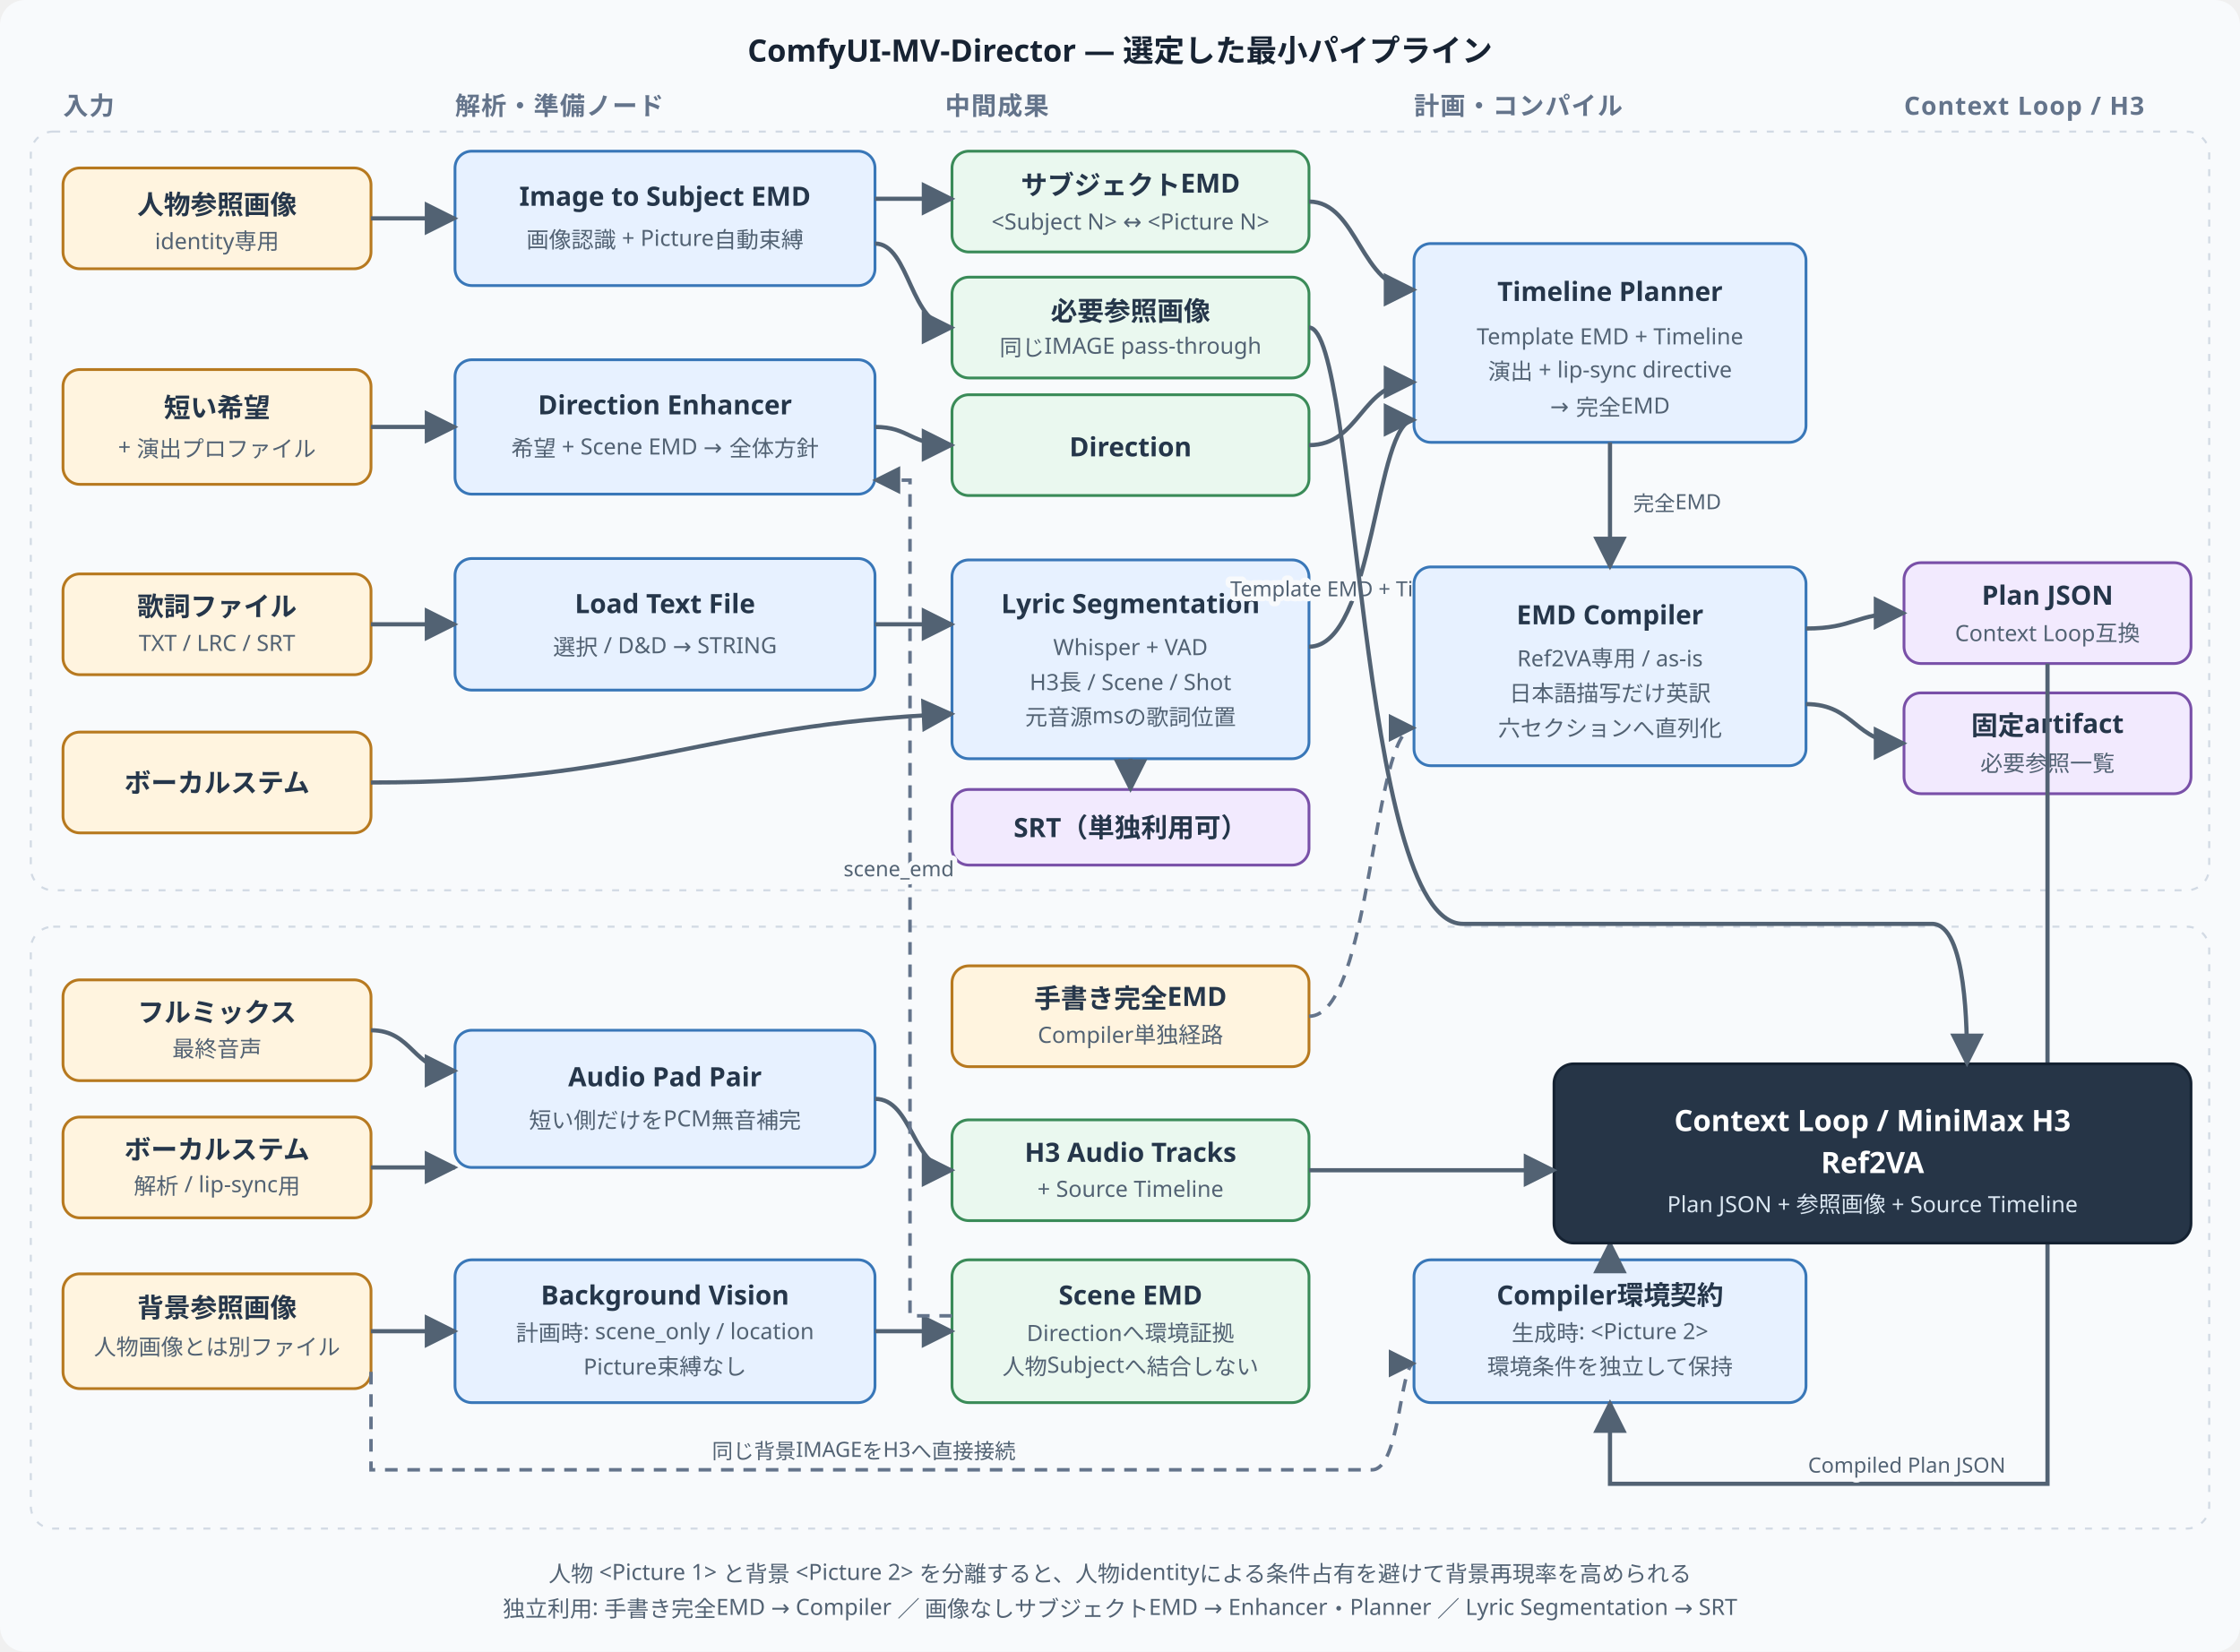
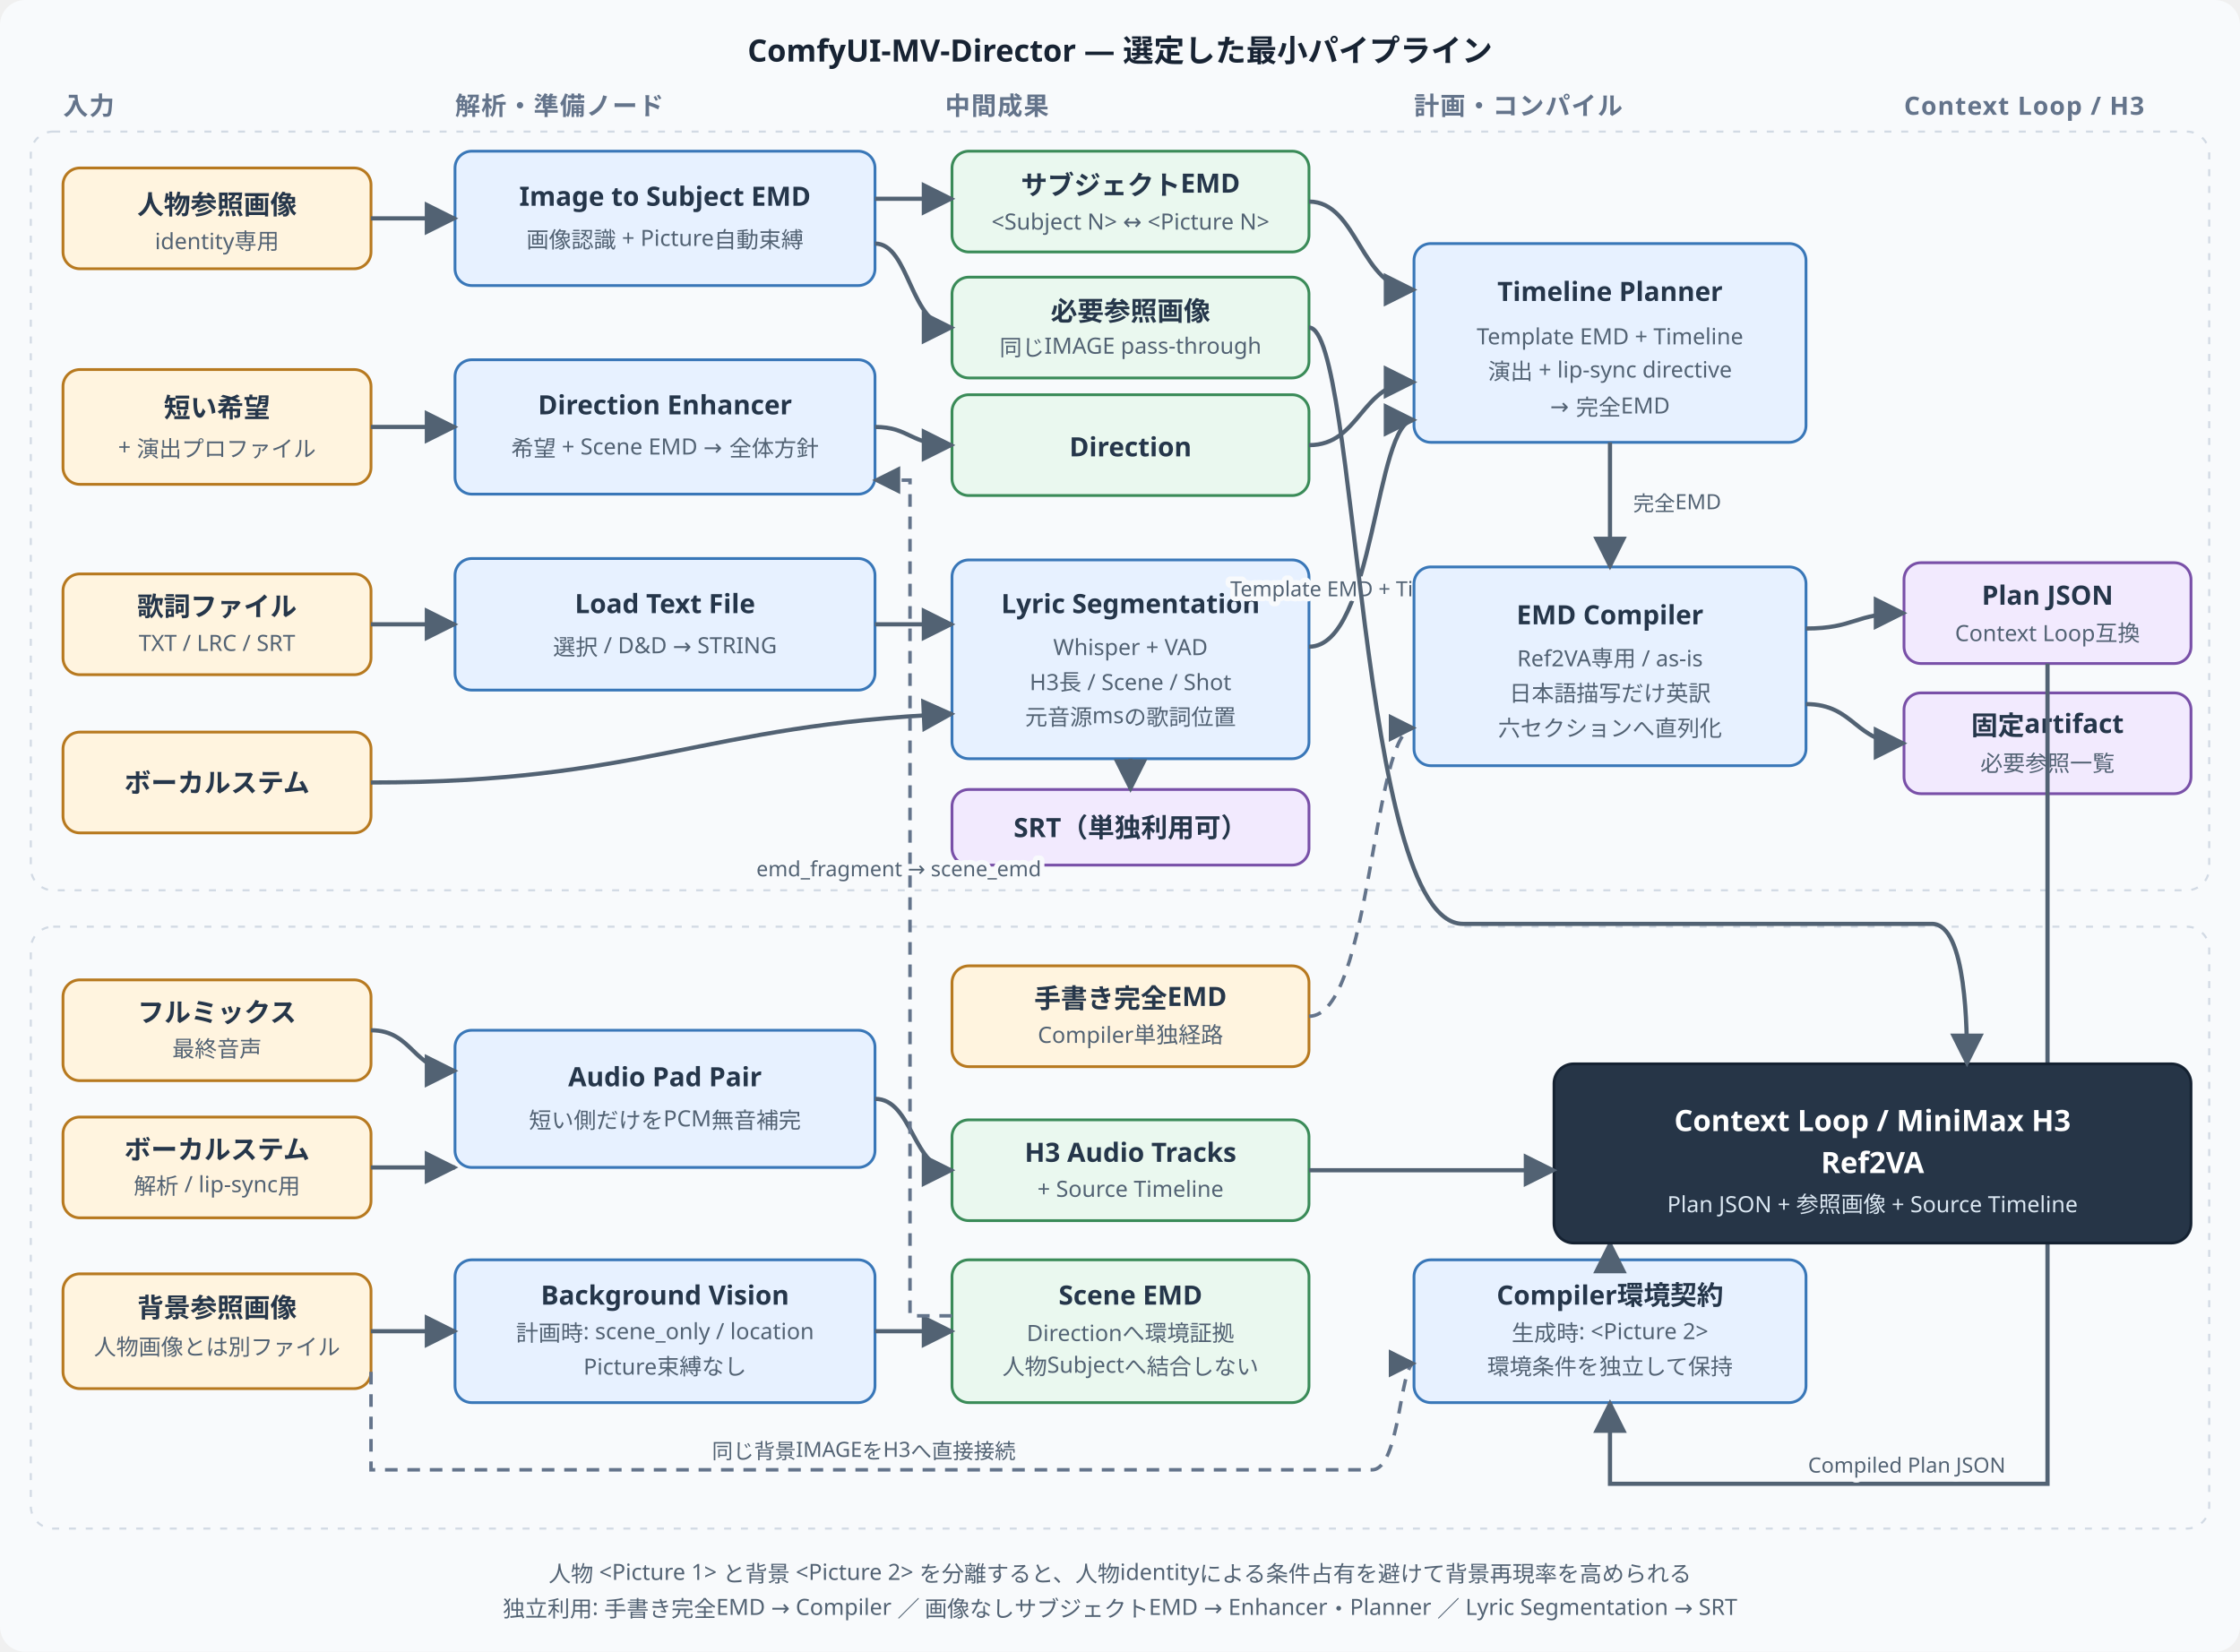
<svg xmlns="http://www.w3.org/2000/svg" width="1600" height="1180" viewBox="0 0 1600 1180" role="img" aria-labelledby="title description">
  <defs>
    <marker id="arrow" viewBox="0 0 10 10" refX="9" refY="5" markerWidth="8" markerHeight="8" orient="auto-start-reverse">
      <path d="M 0 0 L 10 5 L 0 10 z" fill="#526273" />
    </marker>
    <style>
      .canvas { fill: #f8fafc; }
      .lane { fill: #64748b; font: 600 18px "Yu Gothic UI", "Noto Sans JP", sans-serif; letter-spacing: .04em; }
      .node { fill: #e7f1ff; stroke: #3977b8; stroke-width: 2; }
      .input { fill: #fff4df; stroke: #b7791f; stroke-width: 2; }
      .artifact { fill: #eaf8ef; stroke: #3a8b58; stroke-width: 2; }
      .output { fill: #f2eafe; stroke: #7950a8; stroke-width: 2; }
      .target { fill: #263547; stroke: #152232; stroke-width: 2; }
      .title { fill: #172333; font: 700 22px "Yu Gothic UI", "Noto Sans JP", sans-serif; text-anchor: middle; }
      .label { fill: #25364a; font: 600 19px "Yu Gothic UI", "Noto Sans JP", sans-serif; text-anchor: middle; }
      .small { fill: #526273; font: 500 16px "Yu Gothic UI", "Noto Sans JP", sans-serif; text-anchor: middle; }
      .target-label { fill: #ffffff; font: 700 21px "Yu Gothic UI", "Noto Sans JP", sans-serif; text-anchor: middle; }
      .target-small { fill: #dbe7f2; font: 500 16px "Yu Gothic UI", "Noto Sans JP", sans-serif; text-anchor: middle; }
      .edge { fill: none; stroke: #526273; stroke-width: 3; marker-end: url(#arrow); }
      .edge-dashed { fill: none; stroke: #64748b; stroke-width: 2.5; stroke-dasharray: 9 7; marker-end: url(#arrow); }
      .edge-label { fill: #526273; font: 500 15px "Yu Gothic UI", "Noto Sans JP", sans-serif; text-anchor: middle; paint-order: stroke; stroke: #f8fafc; stroke-width: 7; stroke-linejoin: round; }
      .section { fill: none; stroke: #d2dae4; stroke-width: 1.5; stroke-dasharray: 5 7; }
    </style>
  </defs>
  <rect class="canvas" x="0" y="0" width="1600" height="1180" rx="18" />
  <text class="title" x="800" y="44">ComfyUI-MV-Director — 選定した最小パイプライン</text>
  <text class="lane" x="45" y="82">入力</text>
  <text class="lane" x="325" y="82">解析・準備ノード</text>
  <text class="lane" x="675" y="82">中間成果</text>
  <text class="lane" x="1010" y="82">計画・コンパイル</text>
  <text class="lane" x="1360" y="82">Context Loop / H3</text>
  <rect class="section" x="22" y="94" width="1556" height="542" rx="16" />
  <rect class="section" x="22" y="662" width="1556" height="430" rx="16" />
  <rect class="input" x="45" y="120" width="220" height="72" rx="12" />
  <text class="label" x="155" y="153">人物参照画像</text>
  <text class="small" x="155" y="178">identity専用</text>
  <rect class="node" x="325" y="108" width="300" height="96" rx="12" />
  <text class="label" x="475" y="147">Image to Subject EMD</text>
  <text class="small" x="475" y="177">画像認識 + Picture自動束縛</text>
  <rect class="artifact" x="680" y="108" width="255" height="72" rx="12" />
  <text class="label" x="807.5" y="139">サブジェクトEMD</text>
  <text class="small" x="807.5" y="164">&lt;Subject N&gt; ↔ &lt;Picture N&gt;</text>
  <rect class="artifact" x="680" y="198" width="255" height="72" rx="12" />
  <text class="label" x="807.5" y="229">必要参照画像</text>
  <text class="small" x="807.5" y="254">同じIMAGE pass-through</text>
  <path class="edge" d="M265 156 H325" />
  <path class="edge" d="M625 142 H680" />
  <path class="edge" d="M625 174 C650 174 650 234 680 234" />
  <rect class="input" x="45" y="264" width="220" height="82" rx="12" />
  <text class="label" x="155" y="298">短い希望</text>
  <text class="small" x="155" y="325">+ 演出プロファイル</text>
  <rect class="node" x="325" y="257" width="300" height="96" rx="12" />
  <text class="label" x="475" y="296">Direction Enhancer</text>
  <text class="small" x="475" y="326">希望 + Scene EMD → 全体方針</text>
  <rect class="artifact" x="680" y="282" width="255" height="72" rx="12" />
  <text class="label" x="807.5" y="326">Direction</text>
  <path class="edge" d="M265 305 H325" />
  <path class="edge" d="M625 305 C650 305 650 318 680 318" />
  <rect class="input" x="45" y="410" width="220" height="72" rx="12" />
  <text class="label" x="155" y="440">歌詞ファイル</text>
  <text class="small" x="155" y="465">TXT / LRC / SRT</text>
  <rect class="node" x="325" y="399" width="300" height="94" rx="12" />
  <text class="label" x="475" y="438">Load Text File</text>
  <text class="small" x="475" y="468">選択 / D&amp;D → STRING</text>
  <rect class="input" x="45" y="523" width="220" height="72" rx="12" />
  <text class="label" x="155" y="566">ボーカルステム</text>
  <rect class="node" x="680" y="400" width="255" height="142" rx="12" />
  <text class="label" x="807.5" y="438">Lyric Segmentation</text>
  <text class="small" x="807.5" y="468">Whisper + VAD</text>
  <text class="small" x="807.5" y="493">H3長 / Scene / Shot</text>
  <text class="small" x="807.5" y="518">元音源msの歌詞位置</text>
  <rect class="output" x="680" y="564" width="255" height="54" rx="12" />
  <text class="label" x="807.5" y="598">SRT（単独利用可）</text>
  <path class="edge" d="M265 446 H325" />
  <path class="edge" d="M625 446 H680" />
  <path class="edge" d="M265 559 C460 559 500 518 680 510" />
  <path class="edge" d="M807.5 542 V564" />
  <rect class="node" x="1010" y="174" width="280" height="142" rx="12" />
  <text class="label" x="1150" y="215">Timeline Planner</text>
  <text class="small" x="1150" y="246">Template EMD + Timeline</text>
  <text class="small" x="1150" y="271">演出 + lip-sync directive</text>
  <text class="small" x="1150" y="296">→ 完全EMD</text>
  <path class="edge" d="M935 144 C970 144 972 207 1010 207" />
  <path class="edge" d="M935 318 C972 318 972 273 1010 273" />
  <path class="edge" d="M935 462 C982 462 982 300 1010 300" />
  <text class="edge-label" x="968" y="426">Template EMD + Timeline</text>
  <rect class="input" x="680" y="690" width="255" height="72" rx="12" />
  <text class="label" x="807.5" y="720">手書き完全EMD</text>
  <text class="small" x="807.5" y="745">Compiler単独経路</text>
  <rect class="node" x="1010" y="405" width="280" height="142" rx="12" />
  <text class="label" x="1150" y="446">EMD Compiler</text>
  <text class="small" x="1150" y="476">Ref2VA専用 / as-is</text>
  <text class="small" x="1150" y="501">日本語描写だけ英訳</text>
  <text class="small" x="1150" y="526">六セクションへ直列化</text>
  <path class="edge" d="M1150 316 V405" />
  <text class="edge-label" x="1198" y="365">完全EMD</text>
  <path class="edge-dashed" d="M935 726 C980 726 980 520 1010 520" />
  <rect class="output" x="1360" y="402" width="205" height="72" rx="12" />
  <text class="label" x="1462.5" y="432">Plan JSON</text>
  <text class="small" x="1462.5" y="458">Context Loop互換</text>
  <rect class="output" x="1360" y="495" width="205" height="72" rx="12" />
  <text class="label" x="1462.5" y="525">固定artifact</text>
  <text class="small" x="1462.5" y="551">必要参照一覧</text>
  <path class="edge" d="M1290 449 C1325 449 1325 438 1360 438" />
  <path class="edge" d="M1290 503 C1325 503 1325 531 1360 531" />
  <rect class="input" x="45" y="700" width="220" height="72" rx="12" />
  <text class="label" x="155" y="730">フルミックス</text>
  <text class="small" x="155" y="755">最終音声</text>
  <rect class="input" x="45" y="798" width="220" height="72" rx="12" />
  <text class="label" x="155" y="828">ボーカルステム</text>
  <text class="small" x="155" y="853">解析 / lip-sync用</text>
  <rect class="node" x="325" y="736" width="300" height="98" rx="12" />
  <text class="label" x="475" y="776">Audio Pad Pair</text>
  <text class="small" x="475" y="806">短い側だけをPCM無音補完</text>
  <rect class="artifact" x="680" y="800" width="255" height="72" rx="12" />
  <text class="label" x="807.5" y="830">H3 Audio Tracks</text>
  <text class="small" x="807.5" y="855">+ Source Timeline</text>
  <path class="edge" d="M265 736 C295 736 295 765 325 765" />
  <path class="edge" d="M265 834 H325" />
  <path class="edge" d="M625 785 C652 785 652 836 680 836" />
  <rect class="input" x="45" y="910" width="220" height="82" rx="12" />
  <text class="label" x="155" y="941">背景参照画像</text>
  <text class="small" x="155" y="968">人物画像とは別ファイル</text>
  <rect class="node" x="325" y="900" width="300" height="102" rx="12" />
  <text class="label" x="475" y="932">Background Vision</text>
  <text class="small" x="475" y="958">計画時: scene_only / location</text>
  <text class="small" x="475" y="982">Picture束縛なし</text>
  <rect class="artifact" x="680" y="900" width="255" height="102" rx="12" />
  <text class="label" x="807.5" y="932">Scene EMD</text>
  <text class="small" x="807.5" y="958">Directionへ環境証拠</text>
  <text class="small" x="807.5" y="982">人物Subjectへ結合しない</text>
  <rect class="node" x="1010" y="900" width="280" height="102" rx="12" />
  <text class="label" x="1150" y="932">Compiler環境契約</text>
  <text class="small" x="1150" y="958">生成時: &lt;Picture 2&gt;</text>
  <text class="small" x="1150" y="982">環境条件を独立して保持</text>
  <path class="edge" d="M265 951 H325" />
  <path class="edge" d="M625 951 H680" />
  <path class="edge-dashed" d="M680 940 H650 V343 H625" />
-   <text class="edge-label" x="642" y="626">scene_emd</text>
+   <text class="edge-label" x="642" y="626">emd_fragment → scene_emd</text>
  <path class="edge-dashed" d="M265 980 V1050 H980 C1000 1050 1000 974 1010 974" />
  <text class="edge-label" x="617" y="1042">同じ背景IMAGEをH3へ直接接続</text>
  <path class="edge" d="M1462.5 474 V1060 H1150 V1002" />
  <text class="edge-label" x="1362" y="1052">Compiled Plan JSON</text>
  <path class="edge" d="M1150 900 V888" />
  <rect class="target" x="1110" y="760" width="455" height="128" rx="14" />
  <text class="target-label" x="1337.5" y="808">Context Loop / MiniMax H3</text>
  <text class="target-label" x="1337.5" y="838">Ref2VA</text>
  <text class="target-small" x="1337.5" y="866">Plan JSON + 参照画像 + Source Timeline</text>
  <path class="edge" d="M935 234 C970 234 970 660 1045 660 H1380 C1405 660 1405 738 1405 760" />
  <path class="edge" d="M935 836 H1110" />
  <text class="small" x="800" y="1130">人物 &lt;Picture 1&gt; と背景 &lt;Picture 2&gt; を分離すると、人物identityによる条件占有を避けて背景再現率を高められる</text>
  <text class="small" x="800" y="1155">独立利用: 手書き完全EMD → Compiler ／ 画像なしサブジェクトEMD → Enhancer・Planner ／ Lyric Segmentation → SRT</text>
</svg>
